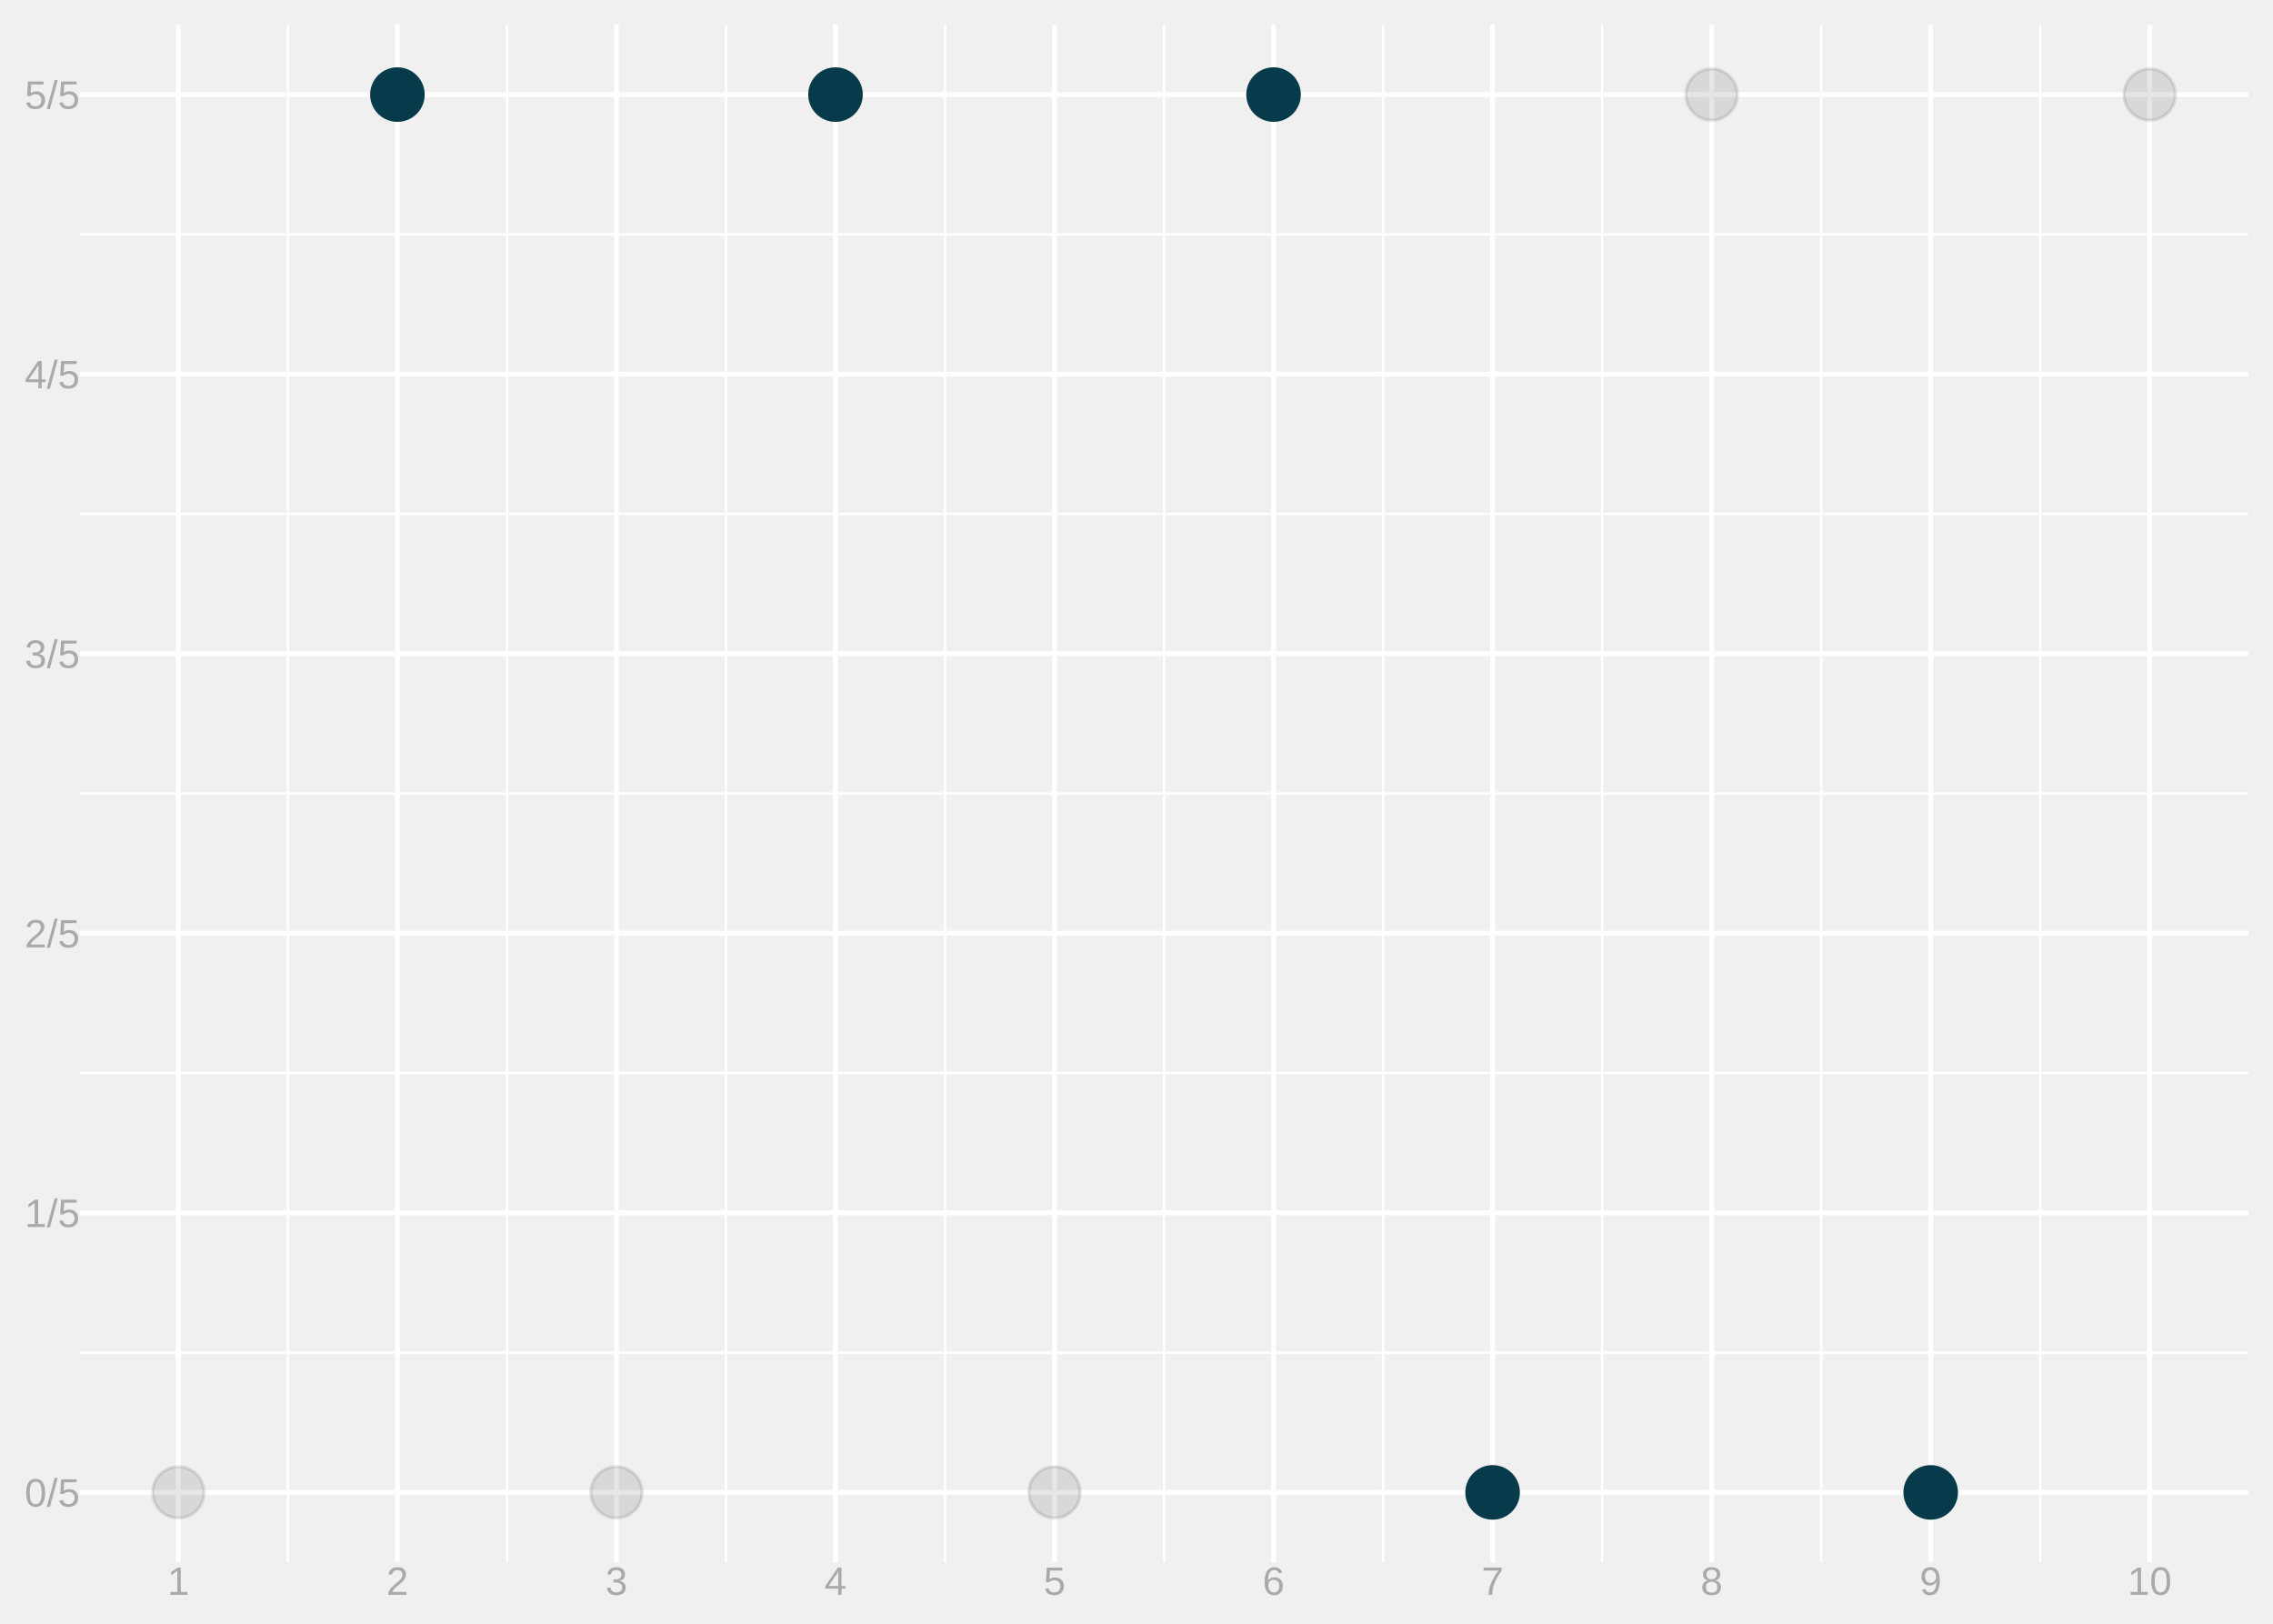
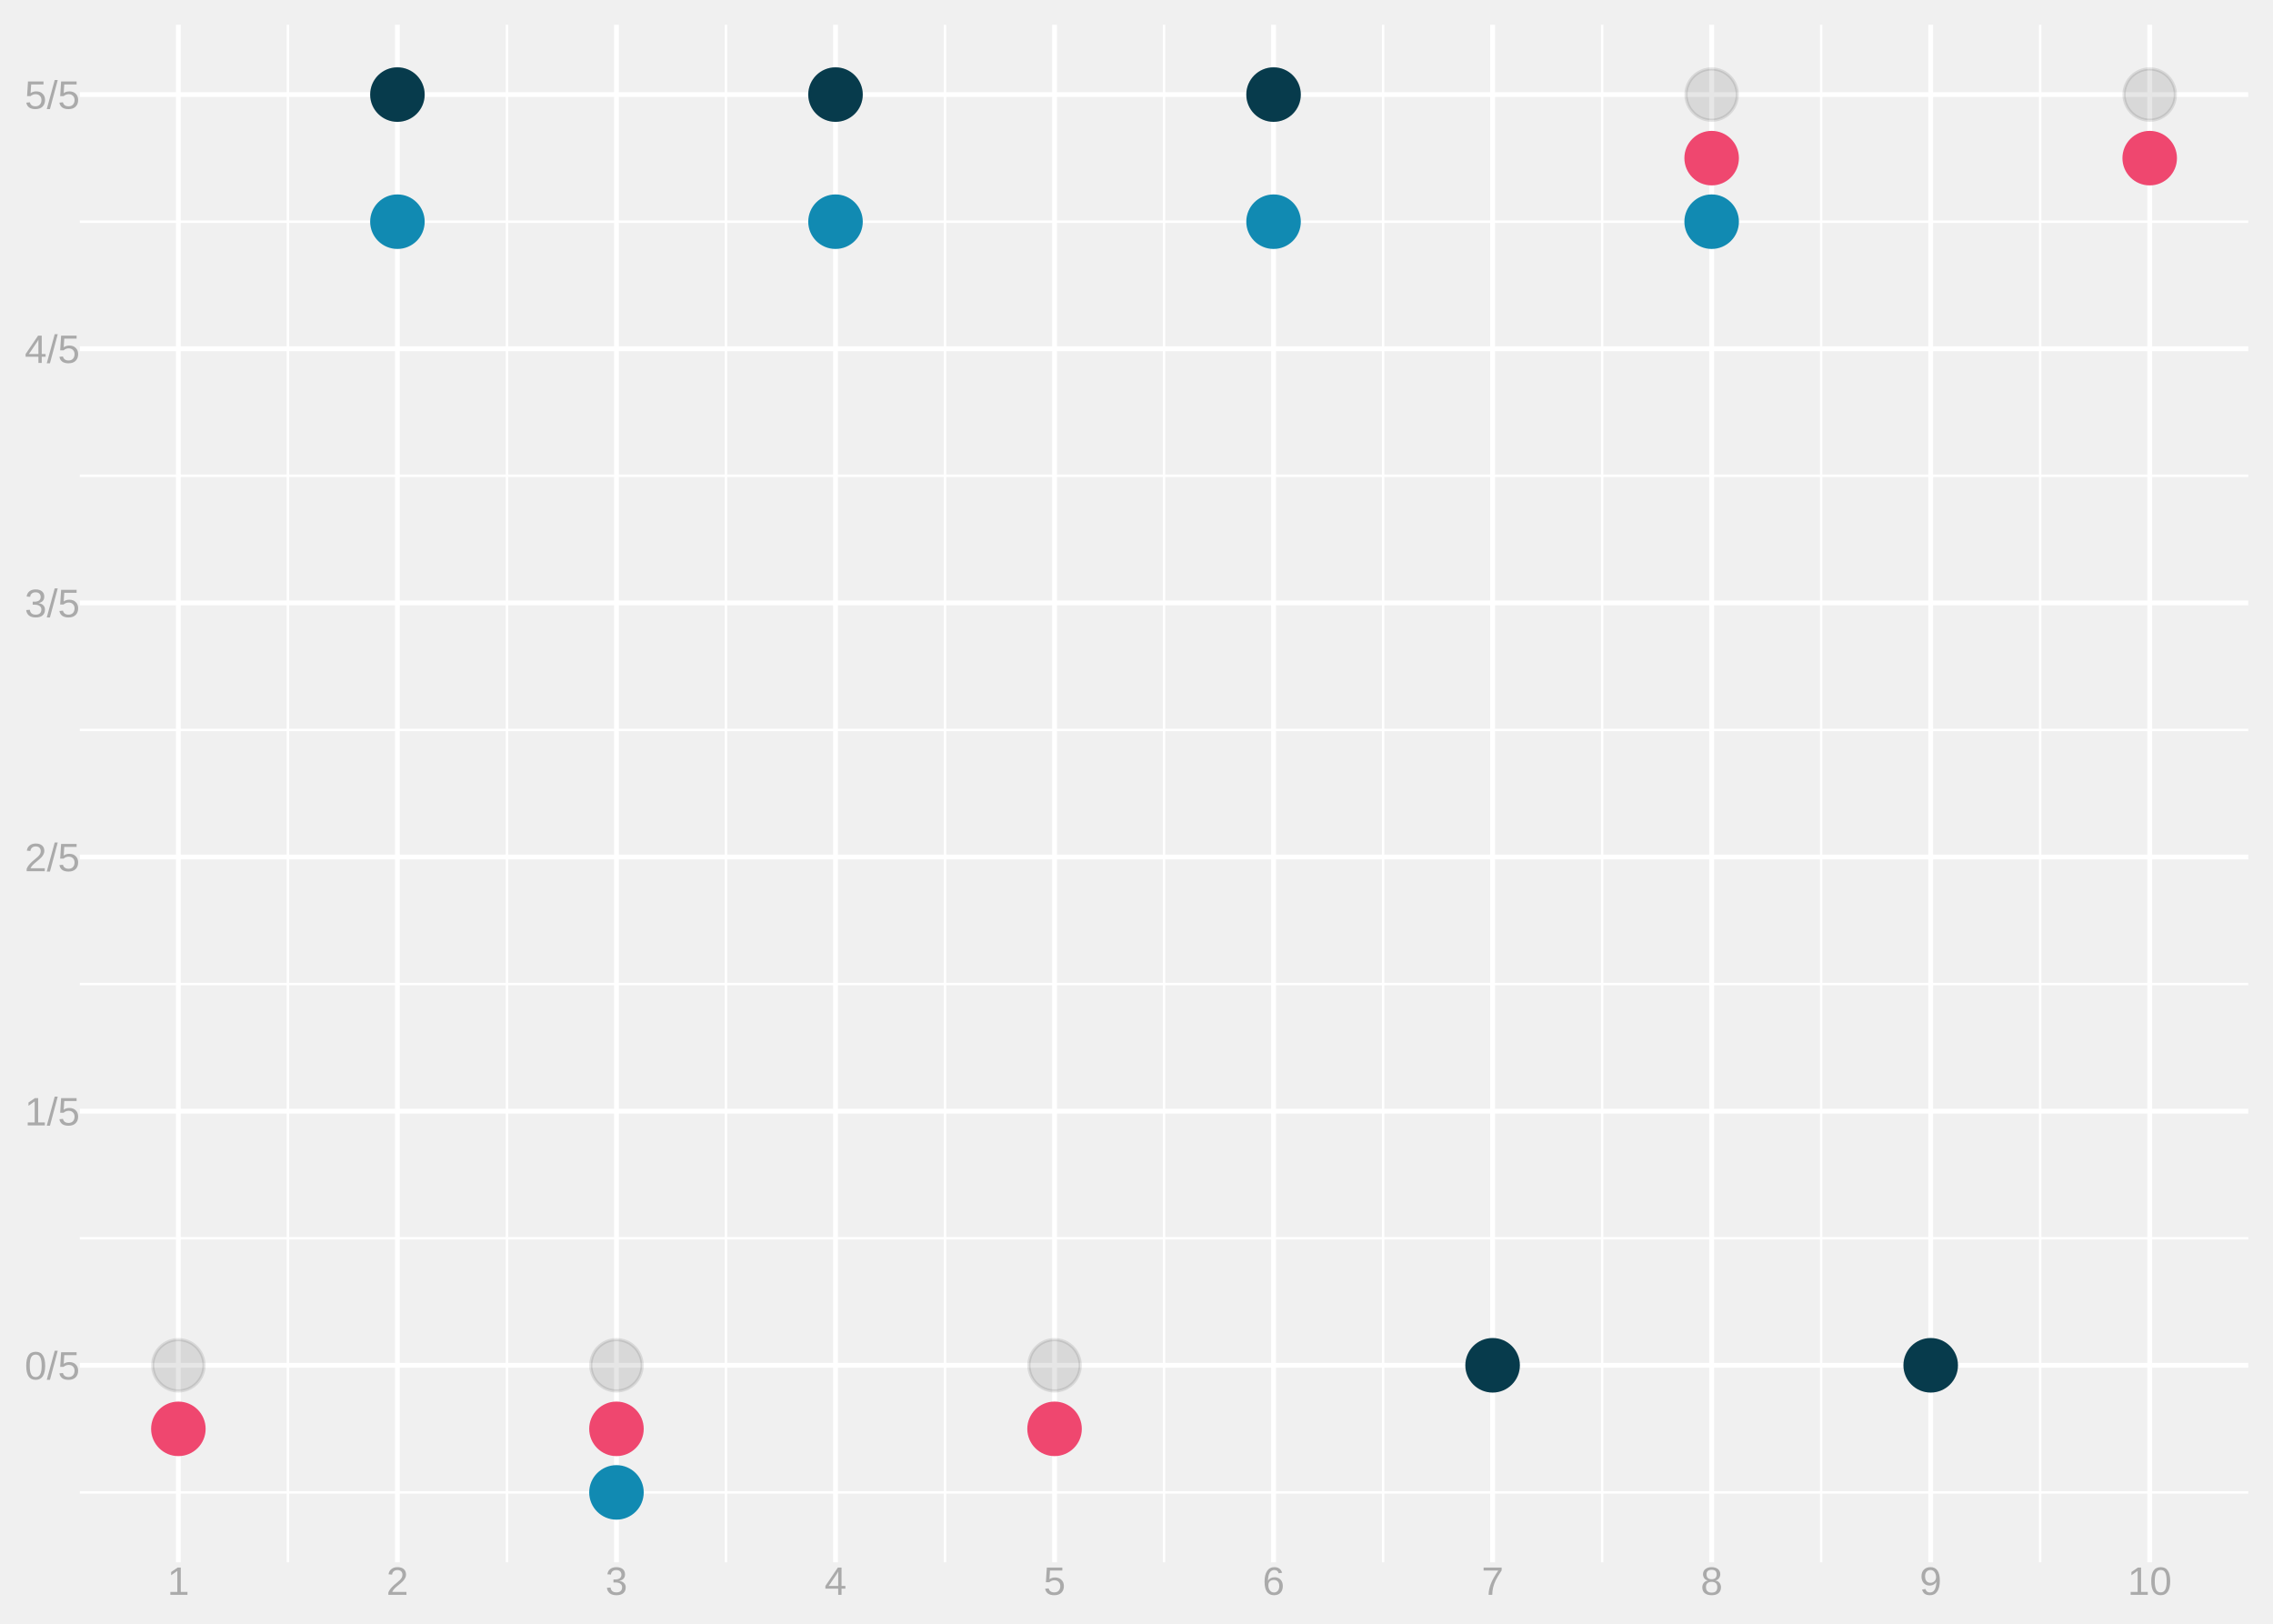
<svg xmlns="http://www.w3.org/2000/svg" width="504.00pt" height="360.00pt" viewBox="0 0 504.00 360.00">
  <g class="svglite">
    <defs>
      <style type="text/css">
    .svglite line, .svglite polyline, .svglite polygon, .svglite path, .svglite rect, .svglite circle {
      fill: none;
      stroke: #000000;
      stroke-linecap: round;
      stroke-linejoin: round;
      stroke-miterlimit: 10.00;
    }
    .svglite text {
      white-space: pre;
    }
    .svglite g.glyphgroup path {
      fill: inherit;
      stroke: none;
    }
  </style>
    </defs>
    <rect width="100%" height="100%" style="stroke: none; fill: none;" />
    <defs>
      <clipPath id="cpMC4wMHw1MDQuMDB8MC4wMHwzNjAuMDA=">
        <rect x="0.00" y="0.00" width="504.00" height="360.00" />
      </clipPath>
    </defs>
    <g clip-path="url(#cpMC4wMHw1MDQuMDB8MC4wMHwzNjAuMDA=)">
      <rect x="0.00" y="0.00" width="504.00" height="360.00" style="stroke-width: 1.07; stroke: none;" />
    </g>
    <defs>
      <clipPath id="cpMTcuNzB8NDk4LjUyfDUuNDh8MzQ2LjM3">
        <rect x="17.70" y="5.48" width="480.82" height="340.89" />
      </clipPath>
    </defs>
    <g clip-path="url(#cpMTcuNzB8NDk4LjUyfDUuNDh8MzQ2LjM3)">
      <rect x="17.70" y="5.48" width="480.82" height="340.89" style="stroke-width: 1.07; stroke: none;" />
-       <polyline points="17.70,299.89 498.52,299.89 " style="stroke-width: 0.53; stroke: #FFFFFF; stroke-linecap: butt;" />
-       <polyline points="17.70,237.90 498.52,237.90 " style="stroke-width: 0.53; stroke: #FFFFFF; stroke-linecap: butt;" />
-       <polyline points="17.70,175.92 498.52,175.92 " style="stroke-width: 0.53; stroke: #FFFFFF; stroke-linecap: butt;" />
-       <polyline points="17.70,113.94 498.52,113.94 " style="stroke-width: 0.53; stroke: #FFFFFF; stroke-linecap: butt;" />
-       <polyline points="17.70,51.96 498.52,51.96 " style="stroke-width: 0.53; stroke: #FFFFFF; stroke-linecap: butt;" />
+       <polyline points="17.70,330.88 498.52,330.88 " style="stroke-width: 0.53; stroke: #FFFFFF; stroke-linecap: butt;" />
+       <polyline points="17.70,274.53 498.52,274.53 " style="stroke-width: 0.53; stroke: #FFFFFF; stroke-linecap: butt;" />
+       <polyline points="17.70,218.18 498.52,218.18 " style="stroke-width: 0.53; stroke: #FFFFFF; stroke-linecap: butt;" />
+       <polyline points="17.70,161.84 498.52,161.84 " style="stroke-width: 0.53; stroke: #FFFFFF; stroke-linecap: butt;" />
+       <polyline points="17.70,105.49 498.52,105.49 " style="stroke-width: 0.53; stroke: #FFFFFF; stroke-linecap: butt;" />
+       <polyline points="17.70,49.15 498.52,49.15 " style="stroke-width: 0.53; stroke: #FFFFFF; stroke-linecap: butt;" />
      <polyline points="63.84,346.37 63.84,5.48 " style="stroke-width: 0.53; stroke: #FFFFFF; stroke-linecap: butt;" />
      <polyline points="112.41,346.37 112.41,5.48 " style="stroke-width: 0.53; stroke: #FFFFFF; stroke-linecap: butt;" />
      <polyline points="160.97,346.37 160.97,5.48 " style="stroke-width: 0.53; stroke: #FFFFFF; stroke-linecap: butt;" />
      <polyline points="209.54,346.37 209.54,5.48 " style="stroke-width: 0.53; stroke: #FFFFFF; stroke-linecap: butt;" />
      <polyline points="258.11,346.37 258.11,5.48 " style="stroke-width: 0.53; stroke: #FFFFFF; stroke-linecap: butt;" />
      <polyline points="306.68,346.37 306.68,5.48 " style="stroke-width: 0.53; stroke: #FFFFFF; stroke-linecap: butt;" />
      <polyline points="355.25,346.37 355.25,5.48 " style="stroke-width: 0.53; stroke: #FFFFFF; stroke-linecap: butt;" />
      <polyline points="403.81,346.37 403.81,5.48 " style="stroke-width: 0.53; stroke: #FFFFFF; stroke-linecap: butt;" />
      <polyline points="452.38,346.37 452.38,5.48 " style="stroke-width: 0.53; stroke: #FFFFFF; stroke-linecap: butt;" />
-       <polyline points="17.70,330.88 498.52,330.88 " style="stroke-width: 1.07; stroke: #FFFFFF; stroke-linecap: butt;" />
-       <polyline points="17.70,268.89 498.52,268.89 " style="stroke-width: 1.07; stroke: #FFFFFF; stroke-linecap: butt;" />
-       <polyline points="17.70,206.91 498.52,206.91 " style="stroke-width: 1.07; stroke: #FFFFFF; stroke-linecap: butt;" />
-       <polyline points="17.70,144.93 498.52,144.93 " style="stroke-width: 1.07; stroke: #FFFFFF; stroke-linecap: butt;" />
-       <polyline points="17.70,82.95 498.52,82.95 " style="stroke-width: 1.07; stroke: #FFFFFF; stroke-linecap: butt;" />
+       <polyline points="17.70,302.70 498.52,302.70 " style="stroke-width: 1.07; stroke: #FFFFFF; stroke-linecap: butt;" />
+       <polyline points="17.70,246.36 498.52,246.36 " style="stroke-width: 1.07; stroke: #FFFFFF; stroke-linecap: butt;" />
+       <polyline points="17.70,190.01 498.52,190.01 " style="stroke-width: 1.07; stroke: #FFFFFF; stroke-linecap: butt;" />
+       <polyline points="17.70,133.67 498.52,133.67 " style="stroke-width: 1.07; stroke: #FFFFFF; stroke-linecap: butt;" />
+       <polyline points="17.70,77.32 498.52,77.32 " style="stroke-width: 1.07; stroke: #FFFFFF; stroke-linecap: butt;" />
      <polyline points="17.70,20.97 498.52,20.97 " style="stroke-width: 1.07; stroke: #FFFFFF; stroke-linecap: butt;" />
      <polyline points="39.55,346.37 39.55,5.48 " style="stroke-width: 1.07; stroke: #FFFFFF; stroke-linecap: butt;" />
      <polyline points="88.12,346.37 88.12,5.48 " style="stroke-width: 1.07; stroke: #FFFFFF; stroke-linecap: butt;" />
      <polyline points="136.69,346.37 136.69,5.48 " style="stroke-width: 1.07; stroke: #FFFFFF; stroke-linecap: butt;" />
      <polyline points="185.26,346.37 185.26,5.48 " style="stroke-width: 1.07; stroke: #FFFFFF; stroke-linecap: butt;" />
      <polyline points="233.83,346.37 233.83,5.48 " style="stroke-width: 1.07; stroke: #FFFFFF; stroke-linecap: butt;" />
      <polyline points="282.39,346.37 282.39,5.48 " style="stroke-width: 1.07; stroke: #FFFFFF; stroke-linecap: butt;" />
      <polyline points="330.96,346.37 330.96,5.48 " style="stroke-width: 1.07; stroke: #FFFFFF; stroke-linecap: butt;" />
      <polyline points="379.53,346.37 379.53,5.48 " style="stroke-width: 1.07; stroke: #FFFFFF; stroke-linecap: butt;" />
      <polyline points="428.10,346.37 428.10,5.48 " style="stroke-width: 1.07; stroke: #FFFFFF; stroke-linecap: butt;" />
      <polyline points="476.66,346.37 476.66,5.48 " style="stroke-width: 1.07; stroke: #FFFFFF; stroke-linecap: butt;" />
-       <circle cx="39.55" cy="330.88" r="5.69" style="stroke-width: 0.71; stroke: #000000; stroke-opacity: 0.10; fill: #000000; fill-opacity: 0.10;" />
+       <circle cx="39.55" cy="302.70" r="5.69" style="stroke-width: 0.71; stroke: #000000; stroke-opacity: 0.10; fill: #000000; fill-opacity: 0.10;" />
      <circle cx="88.12" cy="20.97" r="5.69" style="stroke-width: 0.71; stroke: #000000; stroke-opacity: 0.10; fill: #000000; fill-opacity: 0.10;" />
-       <circle cx="136.69" cy="330.88" r="5.69" style="stroke-width: 0.71; stroke: #000000; stroke-opacity: 0.10; fill: #000000; fill-opacity: 0.10;" />
+       <circle cx="136.69" cy="302.70" r="5.69" style="stroke-width: 0.71; stroke: #000000; stroke-opacity: 0.10; fill: #000000; fill-opacity: 0.10;" />
      <circle cx="185.26" cy="20.97" r="5.69" style="stroke-width: 0.71; stroke: #000000; stroke-opacity: 0.10; fill: #000000; fill-opacity: 0.10;" />
-       <circle cx="233.83" cy="330.88" r="5.69" style="stroke-width: 0.71; stroke: #000000; stroke-opacity: 0.10; fill: #000000; fill-opacity: 0.10;" />
+       <circle cx="233.83" cy="302.70" r="5.69" style="stroke-width: 0.71; stroke: #000000; stroke-opacity: 0.10; fill: #000000; fill-opacity: 0.10;" />
      <circle cx="282.39" cy="20.97" r="5.69" style="stroke-width: 0.71; stroke: #000000; stroke-opacity: 0.10; fill: #000000; fill-opacity: 0.10;" />
-       <circle cx="330.96" cy="330.88" r="5.69" style="stroke-width: 0.71; stroke: #000000; stroke-opacity: 0.10; fill: #000000; fill-opacity: 0.10;" />
+       <circle cx="330.96" cy="302.70" r="5.69" style="stroke-width: 0.71; stroke: #000000; stroke-opacity: 0.10; fill: #000000; fill-opacity: 0.10;" />
      <circle cx="379.53" cy="20.97" r="5.69" style="stroke-width: 0.71; stroke: #000000; stroke-opacity: 0.10; fill: #000000; fill-opacity: 0.10;" />
-       <circle cx="428.10" cy="330.88" r="5.69" style="stroke-width: 0.71; stroke: #000000; stroke-opacity: 0.10; fill: #000000; fill-opacity: 0.10;" />
+       <circle cx="428.10" cy="302.70" r="5.69" style="stroke-width: 0.71; stroke: #000000; stroke-opacity: 0.10; fill: #000000; fill-opacity: 0.10;" />
      <circle cx="476.66" cy="20.97" r="5.69" style="stroke-width: 0.71; stroke: #000000; stroke-opacity: 0.10; fill: #000000; fill-opacity: 0.10;" />
      <circle cx="88.12" cy="20.97" r="5.69" style="stroke-width: 0.71; stroke: #073B4C; fill: #073B4C;" />
      <circle cx="185.26" cy="20.97" r="5.69" style="stroke-width: 0.71; stroke: #073B4C; fill: #073B4C;" />
      <circle cx="282.39" cy="20.97" r="5.69" style="stroke-width: 0.71; stroke: #073B4C; fill: #073B4C;" />
-       <circle cx="330.96" cy="330.88" r="5.69" style="stroke-width: 0.71; stroke: #073B4C; fill: #073B4C;" />
-       <circle cx="428.10" cy="330.88" r="5.69" style="stroke-width: 0.71; stroke: #073B4C; fill: #073B4C;" />
+       <circle cx="330.96" cy="302.70" r="5.69" style="stroke-width: 0.71; stroke: #073B4C; fill: #073B4C;" />
+       <circle cx="428.10" cy="302.70" r="5.69" style="stroke-width: 0.71; stroke: #073B4C; fill: #073B4C;" />
+       <circle cx="39.55" cy="316.79" r="5.69" style="stroke-width: 0.71; stroke: #EF476F; fill: #EF476F;" />
+       <circle cx="136.69" cy="316.79" r="5.69" style="stroke-width: 0.71; stroke: #EF476F; fill: #EF476F;" />
+       <circle cx="233.83" cy="316.79" r="5.69" style="stroke-width: 0.71; stroke: #EF476F; fill: #EF476F;" />
+       <circle cx="379.53" cy="35.06" r="5.69" style="stroke-width: 0.71; stroke: #EF476F; fill: #EF476F;" />
+       <circle cx="476.66" cy="35.06" r="5.69" style="stroke-width: 0.71; stroke: #EF476F; fill: #EF476F;" />
+       <circle cx="88.12" cy="49.15" r="5.69" style="stroke-width: 0.71; stroke: #118AB2; fill: #118AB2;" />
+       <circle cx="136.69" cy="330.88" r="5.69" style="stroke-width: 0.71; stroke: #118AB2; fill: #118AB2;" />
+       <circle cx="185.26" cy="49.15" r="5.69" style="stroke-width: 0.71; stroke: #118AB2; fill: #118AB2;" />
+       <circle cx="282.39" cy="49.15" r="5.69" style="stroke-width: 0.71; stroke: #118AB2; fill: #118AB2;" />
+       <circle cx="379.53" cy="49.15" r="5.69" style="stroke-width: 0.71; stroke: #118AB2; fill: #118AB2;" />
    </g>
    <g clip-path="url(#cpMC4wMHw1MDQuMDB8MC4wMHwzNjAuMDA=)">
-       <text x="11.59" y="334.03" text-anchor="middle" style="font-size: 8.80px;fill: #AAAAAA; font-family: &quot;Arial&quot;;" textLength="12.22px" lengthAdjust="spacingAndGlyphs">0/5</text>
-       <text x="11.59" y="272.04" text-anchor="middle" style="font-size: 8.80px;fill: #AAAAAA; font-family: &quot;Arial&quot;;" textLength="12.22px" lengthAdjust="spacingAndGlyphs">1/5</text>
-       <text x="11.59" y="210.06" text-anchor="middle" style="font-size: 8.80px;fill: #AAAAAA; font-family: &quot;Arial&quot;;" textLength="12.22px" lengthAdjust="spacingAndGlyphs">2/5</text>
-       <text x="11.59" y="148.08" text-anchor="middle" style="font-size: 8.80px;fill: #AAAAAA; font-family: &quot;Arial&quot;;" textLength="12.22px" lengthAdjust="spacingAndGlyphs">3/5</text>
-       <text x="11.59" y="86.10" text-anchor="middle" style="font-size: 8.80px;fill: #AAAAAA; font-family: &quot;Arial&quot;;" textLength="12.22px" lengthAdjust="spacingAndGlyphs">4/5</text>
+       <text x="11.59" y="305.85" text-anchor="middle" style="font-size: 8.80px;fill: #AAAAAA; font-family: &quot;Arial&quot;;" textLength="12.22px" lengthAdjust="spacingAndGlyphs">0/5</text>
+       <text x="11.59" y="249.51" text-anchor="middle" style="font-size: 8.80px;fill: #AAAAAA; font-family: &quot;Arial&quot;;" textLength="12.22px" lengthAdjust="spacingAndGlyphs">1/5</text>
+       <text x="11.59" y="193.16" text-anchor="middle" style="font-size: 8.80px;fill: #AAAAAA; font-family: &quot;Arial&quot;;" textLength="12.22px" lengthAdjust="spacingAndGlyphs">2/5</text>
+       <text x="11.59" y="136.82" text-anchor="middle" style="font-size: 8.80px;fill: #AAAAAA; font-family: &quot;Arial&quot;;" textLength="12.22px" lengthAdjust="spacingAndGlyphs">3/5</text>
+       <text x="11.59" y="80.47" text-anchor="middle" style="font-size: 8.80px;fill: #AAAAAA; font-family: &quot;Arial&quot;;" textLength="12.22px" lengthAdjust="spacingAndGlyphs">4/5</text>
      <text x="11.59" y="24.12" text-anchor="middle" style="font-size: 8.80px;fill: #AAAAAA; font-family: &quot;Arial&quot;;" textLength="12.22px" lengthAdjust="spacingAndGlyphs">5/5</text>
      <text x="39.55" y="353.60" text-anchor="middle" style="font-size: 8.80px;fill: #AAAAAA; font-family: &quot;Arial&quot;;" textLength="4.89px" lengthAdjust="spacingAndGlyphs">1</text>
      <text x="88.12" y="353.60" text-anchor="middle" style="font-size: 8.80px;fill: #AAAAAA; font-family: &quot;Arial&quot;;" textLength="4.89px" lengthAdjust="spacingAndGlyphs">2</text>
      <text x="136.69" y="353.60" text-anchor="middle" style="font-size: 8.80px;fill: #AAAAAA; font-family: &quot;Arial&quot;;" textLength="4.89px" lengthAdjust="spacingAndGlyphs">3</text>
      <text x="185.26" y="353.60" text-anchor="middle" style="font-size: 8.80px;fill: #AAAAAA; font-family: &quot;Arial&quot;;" textLength="4.89px" lengthAdjust="spacingAndGlyphs">4</text>
      <text x="233.83" y="353.60" text-anchor="middle" style="font-size: 8.80px;fill: #AAAAAA; font-family: &quot;Arial&quot;;" textLength="4.89px" lengthAdjust="spacingAndGlyphs">5</text>
      <text x="282.39" y="353.60" text-anchor="middle" style="font-size: 8.80px;fill: #AAAAAA; font-family: &quot;Arial&quot;;" textLength="4.89px" lengthAdjust="spacingAndGlyphs">6</text>
      <text x="330.96" y="353.60" text-anchor="middle" style="font-size: 8.80px;fill: #AAAAAA; font-family: &quot;Arial&quot;;" textLength="4.89px" lengthAdjust="spacingAndGlyphs">7</text>
      <text x="379.53" y="353.60" text-anchor="middle" style="font-size: 8.80px;fill: #AAAAAA; font-family: &quot;Arial&quot;;" textLength="4.89px" lengthAdjust="spacingAndGlyphs">8</text>
      <text x="428.10" y="353.60" text-anchor="middle" style="font-size: 8.80px;fill: #AAAAAA; font-family: &quot;Arial&quot;;" textLength="4.89px" lengthAdjust="spacingAndGlyphs">9</text>
      <text x="476.66" y="353.60" text-anchor="middle" style="font-size: 8.80px;fill: #AAAAAA; font-family: &quot;Arial&quot;;" textLength="9.78px" lengthAdjust="spacingAndGlyphs">10</text>
    </g>
  </g>
</svg>
